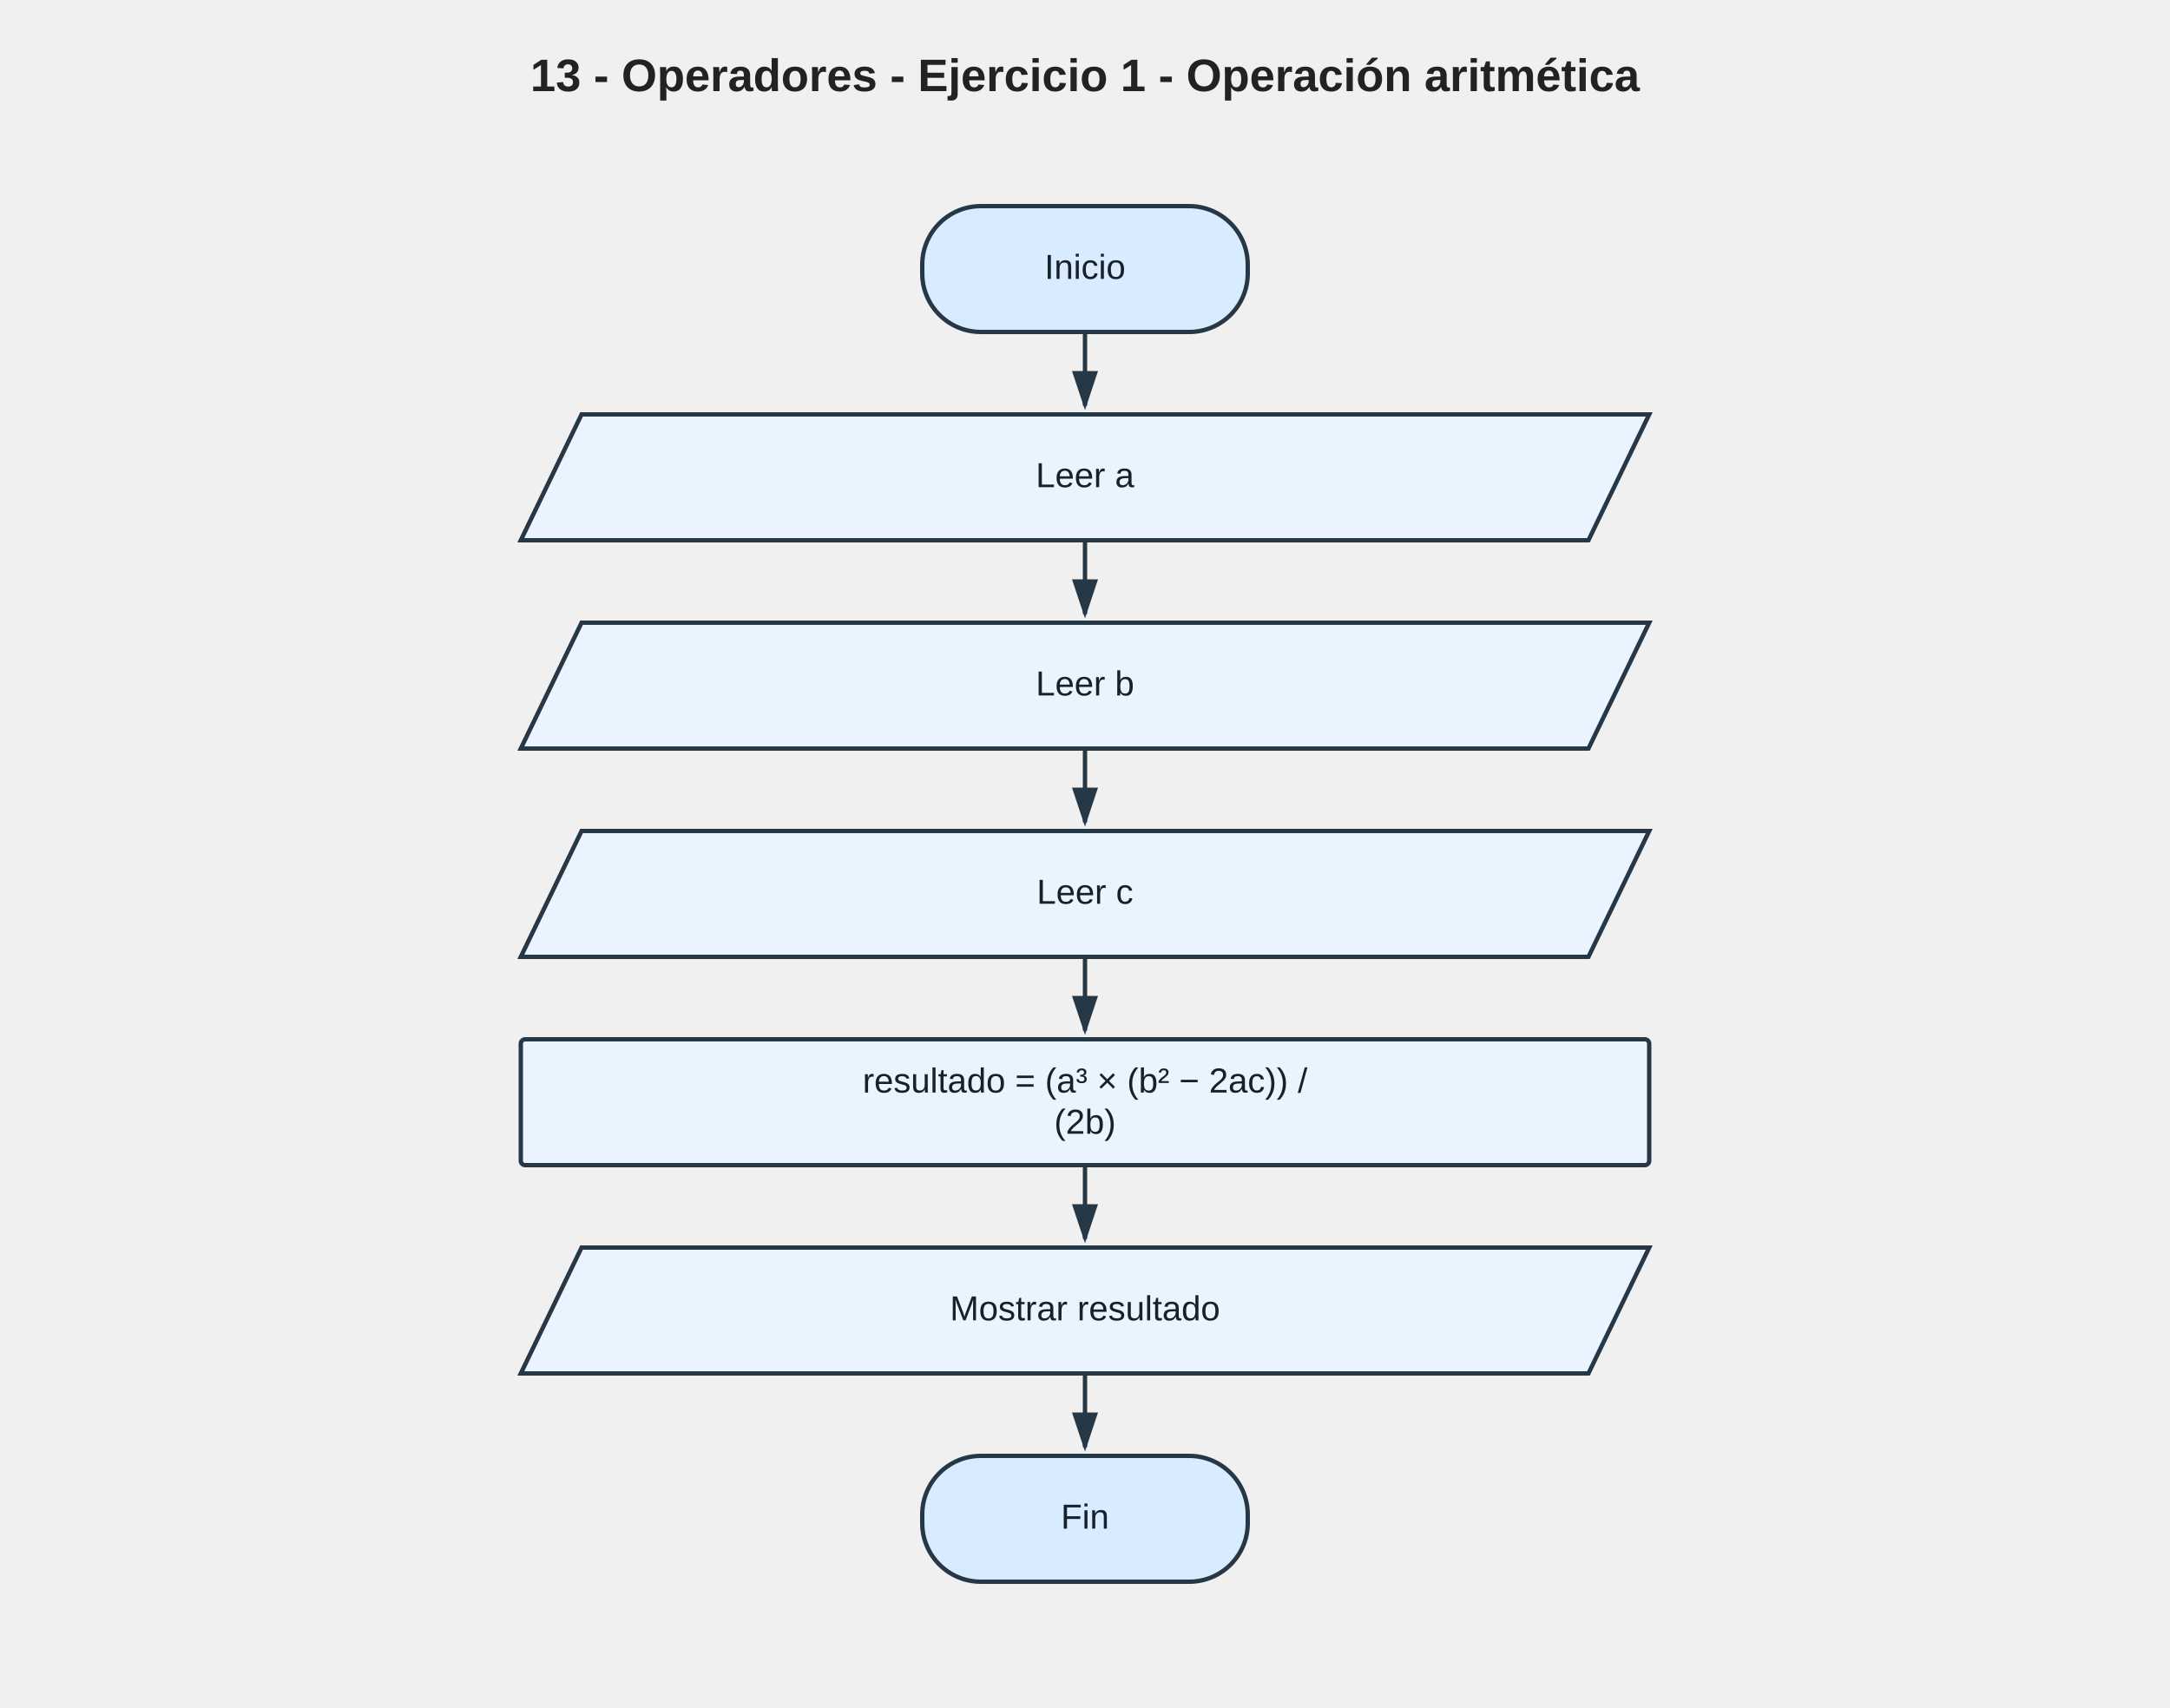
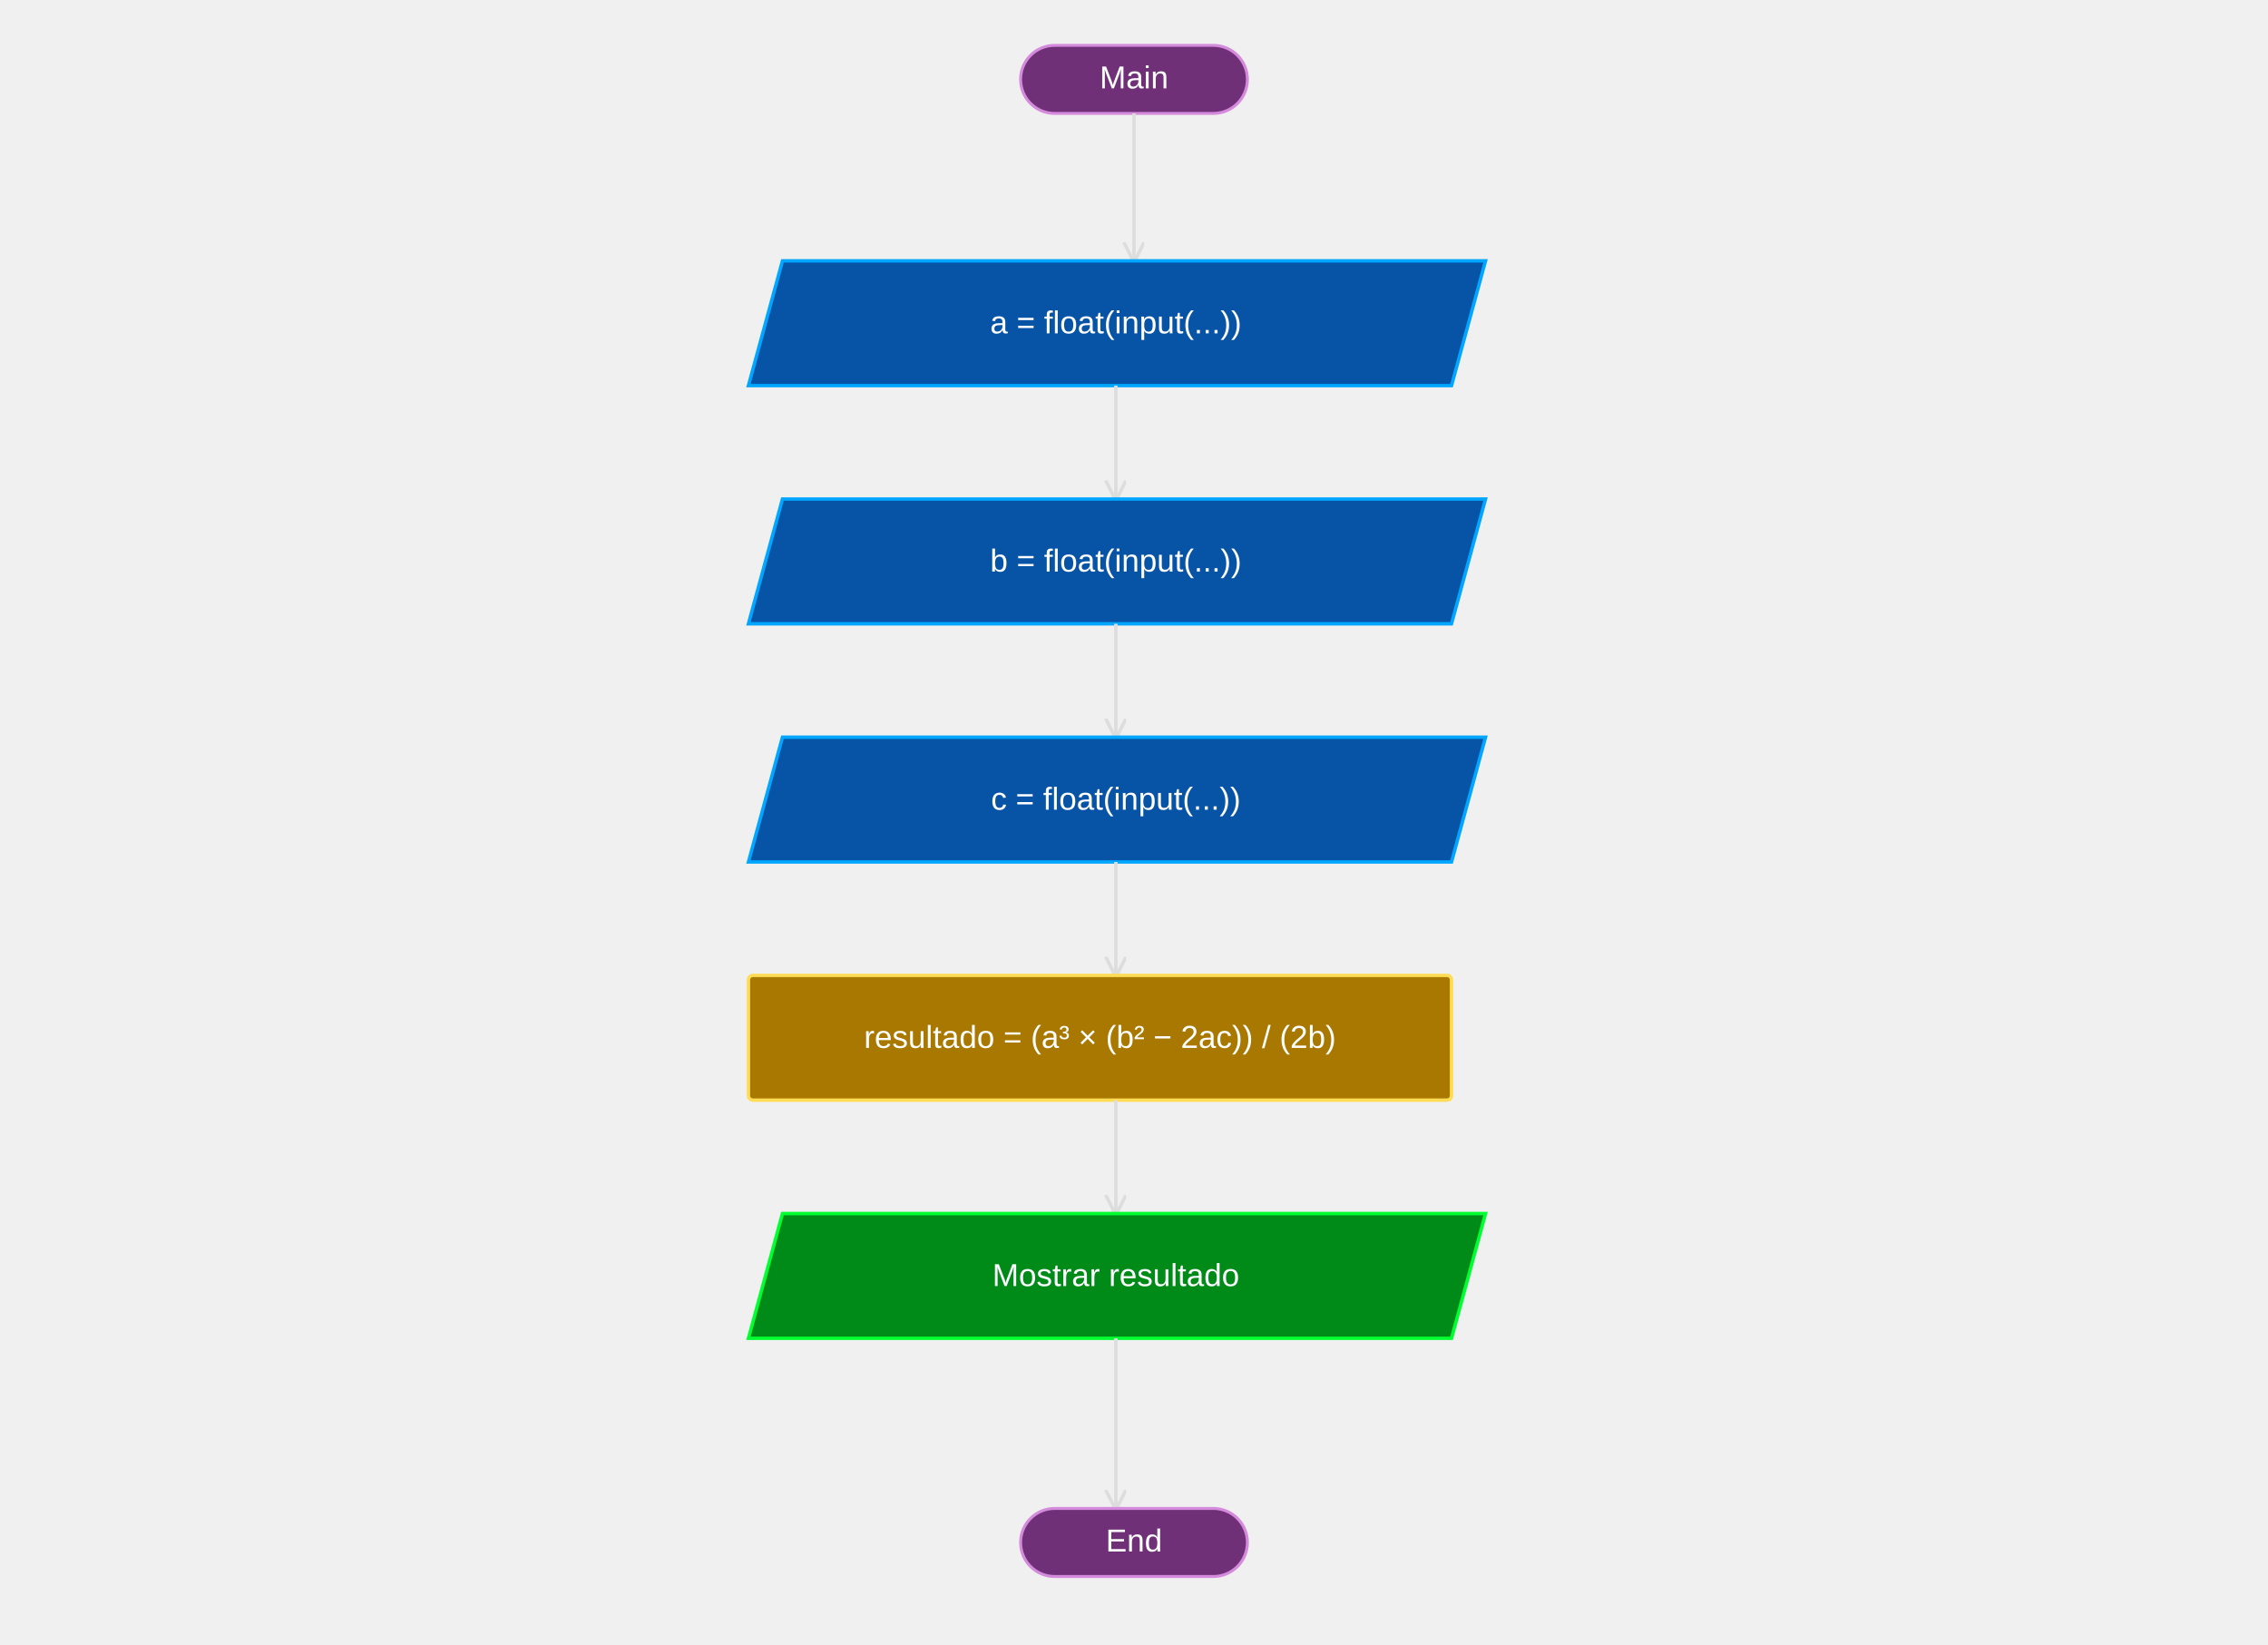
- <svg xmlns="http://www.w3.org/2000/svg" viewBox="0 0 1000 787" role="img" aria-label="13 - Operadores - Ejercicio 1 - Operación aritmética">
+ <svg xmlns="http://www.w3.org/2000/svg" viewBox="0 0 1000 725" role="img" aria-label="13 - Operadores - Ejercicio 1 - Operación aritmética">
  <defs>
-     <style>
- svg{background:#fff;font-family:Arial,Helvetica,sans-serif}
- .title{font-size:21px;font-weight:700;fill:#222}
- .symbol{fill:#eaf4ff;stroke:#263746;stroke-width:2}
- .terminal{fill:#d9ecff;stroke:#263746;stroke-width:2}
- .decision{fill:#fff2cc;stroke:#263746;stroke-width:2}
- .label{font-size:16px;fill:#17212b;text-anchor:middle;dominant-baseline:middle}
- .small{font-size:14px;fill:#17212b;text-anchor:middle}
- .edge{font-size:14px;font-weight:700;fill:#222}
- .path{fill:none;stroke:#263746;stroke-width:2;marker-end:url(#arrow)}
- </style>
-     <marker id="arrow" markerWidth="10" markerHeight="10" refX="8" refY="3" orient="auto">
-       <path d="M0,0 L0,6 L9,3 z" fill="#263746" />
+     <style>svg{background:#000;font-family:Arial,Helvetica,sans-serif}.arrow{fill:none;stroke:#ddd;stroke-width:1.5;marker-end:url(#arr)}.terminal{fill:#703078;stroke:#d58bdb;stroke-width:1.3}.in{fill:#0754a6;stroke:#00a6ff;stroke-width:1.5}.out{fill:#008b19;stroke:#00ff31;stroke-width:1.5}.assign{fill:#a87800;stroke:#ffdc55;stroke-width:1.5}.label{fill:#fff;font-size:14px;text-anchor:middle;dominant-baseline:middle}</style>
+     <marker id="arr" markerWidth="7" markerHeight="7" refX="5.5" refY="3" orient="auto">
+       <path d="M0 0 L6 3 L0 6" fill="none" stroke="#ddd" />
    </marker>
  </defs>
-   <text class="title" x="500" y="42" text-anchor="middle">13 - Operadores - Ejercicio 1 - Operación aritmética</text>
-   <rect class="terminal" x="425" y="95" width="150" height="58" rx="27" />
-   <text class="label" x="500" y="124">Inicio</text>
-   <path class="path" d="M500 153 V187" />
-   <polygon class="symbol" points="268,191 760,191 732,249 240,249" />
-   <text class="label" x="500" y="220">Leer a</text>
-   <path class="path" d="M500 249 V283" />
-   <polygon class="symbol" points="268,287 760,287 732,345 240,345" />
-   <text class="label" x="500" y="316">Leer b</text>
-   <path class="path" d="M500 345 V379" />
-   <polygon class="symbol" points="268,383 760,383 732,441 240,441" />
-   <text class="label" x="500" y="412">Leer c</text>
-   <path class="path" d="M500 441 V475" />
-   <rect class="symbol" x="240" y="479" width="520" height="58" rx="2" />
-   <text class="label" x="500" y="499">resultado = (a³ × (b² − 2ac)) /</text>
-   <text class="label" x="500" y="518">(2b)</text>
-   <path class="path" d="M500 537 V571" />
-   <polygon class="symbol" points="268,575 760,575 732,633 240,633" />
-   <text class="label" x="500" y="604">Mostrar resultado</text>
-   <path class="path" d="M500 633 V667" />
-   <rect class="terminal" x="425" y="671" width="150" height="58" rx="27" />
-   <text class="label" x="500" y="700">Fin</text>
+   <rect class="terminal" x="450" y="20" width="100" height="30" rx="15" />
+   <text class="label" x="500" y="35">Main</text>
+   <path class="arrow" d="M500 50 V115" />
+   <polygon class="in" points="345,115 655,115 640,170 330,170" />
+   <text class="label" x="492" y="143">a = float(input(...))</text>
+   <path class="arrow" d="M492 170 V220" />
+   <polygon class="in" points="345,220 655,220 640,275 330,275" />
+   <text class="label" x="492" y="248">b = float(input(...))</text>
+   <path class="arrow" d="M492 275 V325" />
+   <polygon class="in" points="345,325 655,325 640,380 330,380" />
+   <text class="label" x="492" y="353">c = float(input(...))</text>
+   <path class="arrow" d="M492 380 V430" />
+   <rect class="assign" x="330" y="430" width="310" height="55" rx="2" />
+   <text class="label" x="485" y="458">resultado = (a³ × (b² − 2ac)) / (2b)</text>
+   <path class="arrow" d="M492 485 V535" />
+   <polygon class="out" points="345,535 655,535 640,590 330,590" />
+   <text class="label" x="492" y="563">Mostrar resultado</text>
+   <path class="arrow" d="M492 590 V665" />
+   <rect class="terminal" x="450" y="665" width="100" height="30" rx="15" />
+   <text class="label" x="500" y="680">End</text>
</svg>
